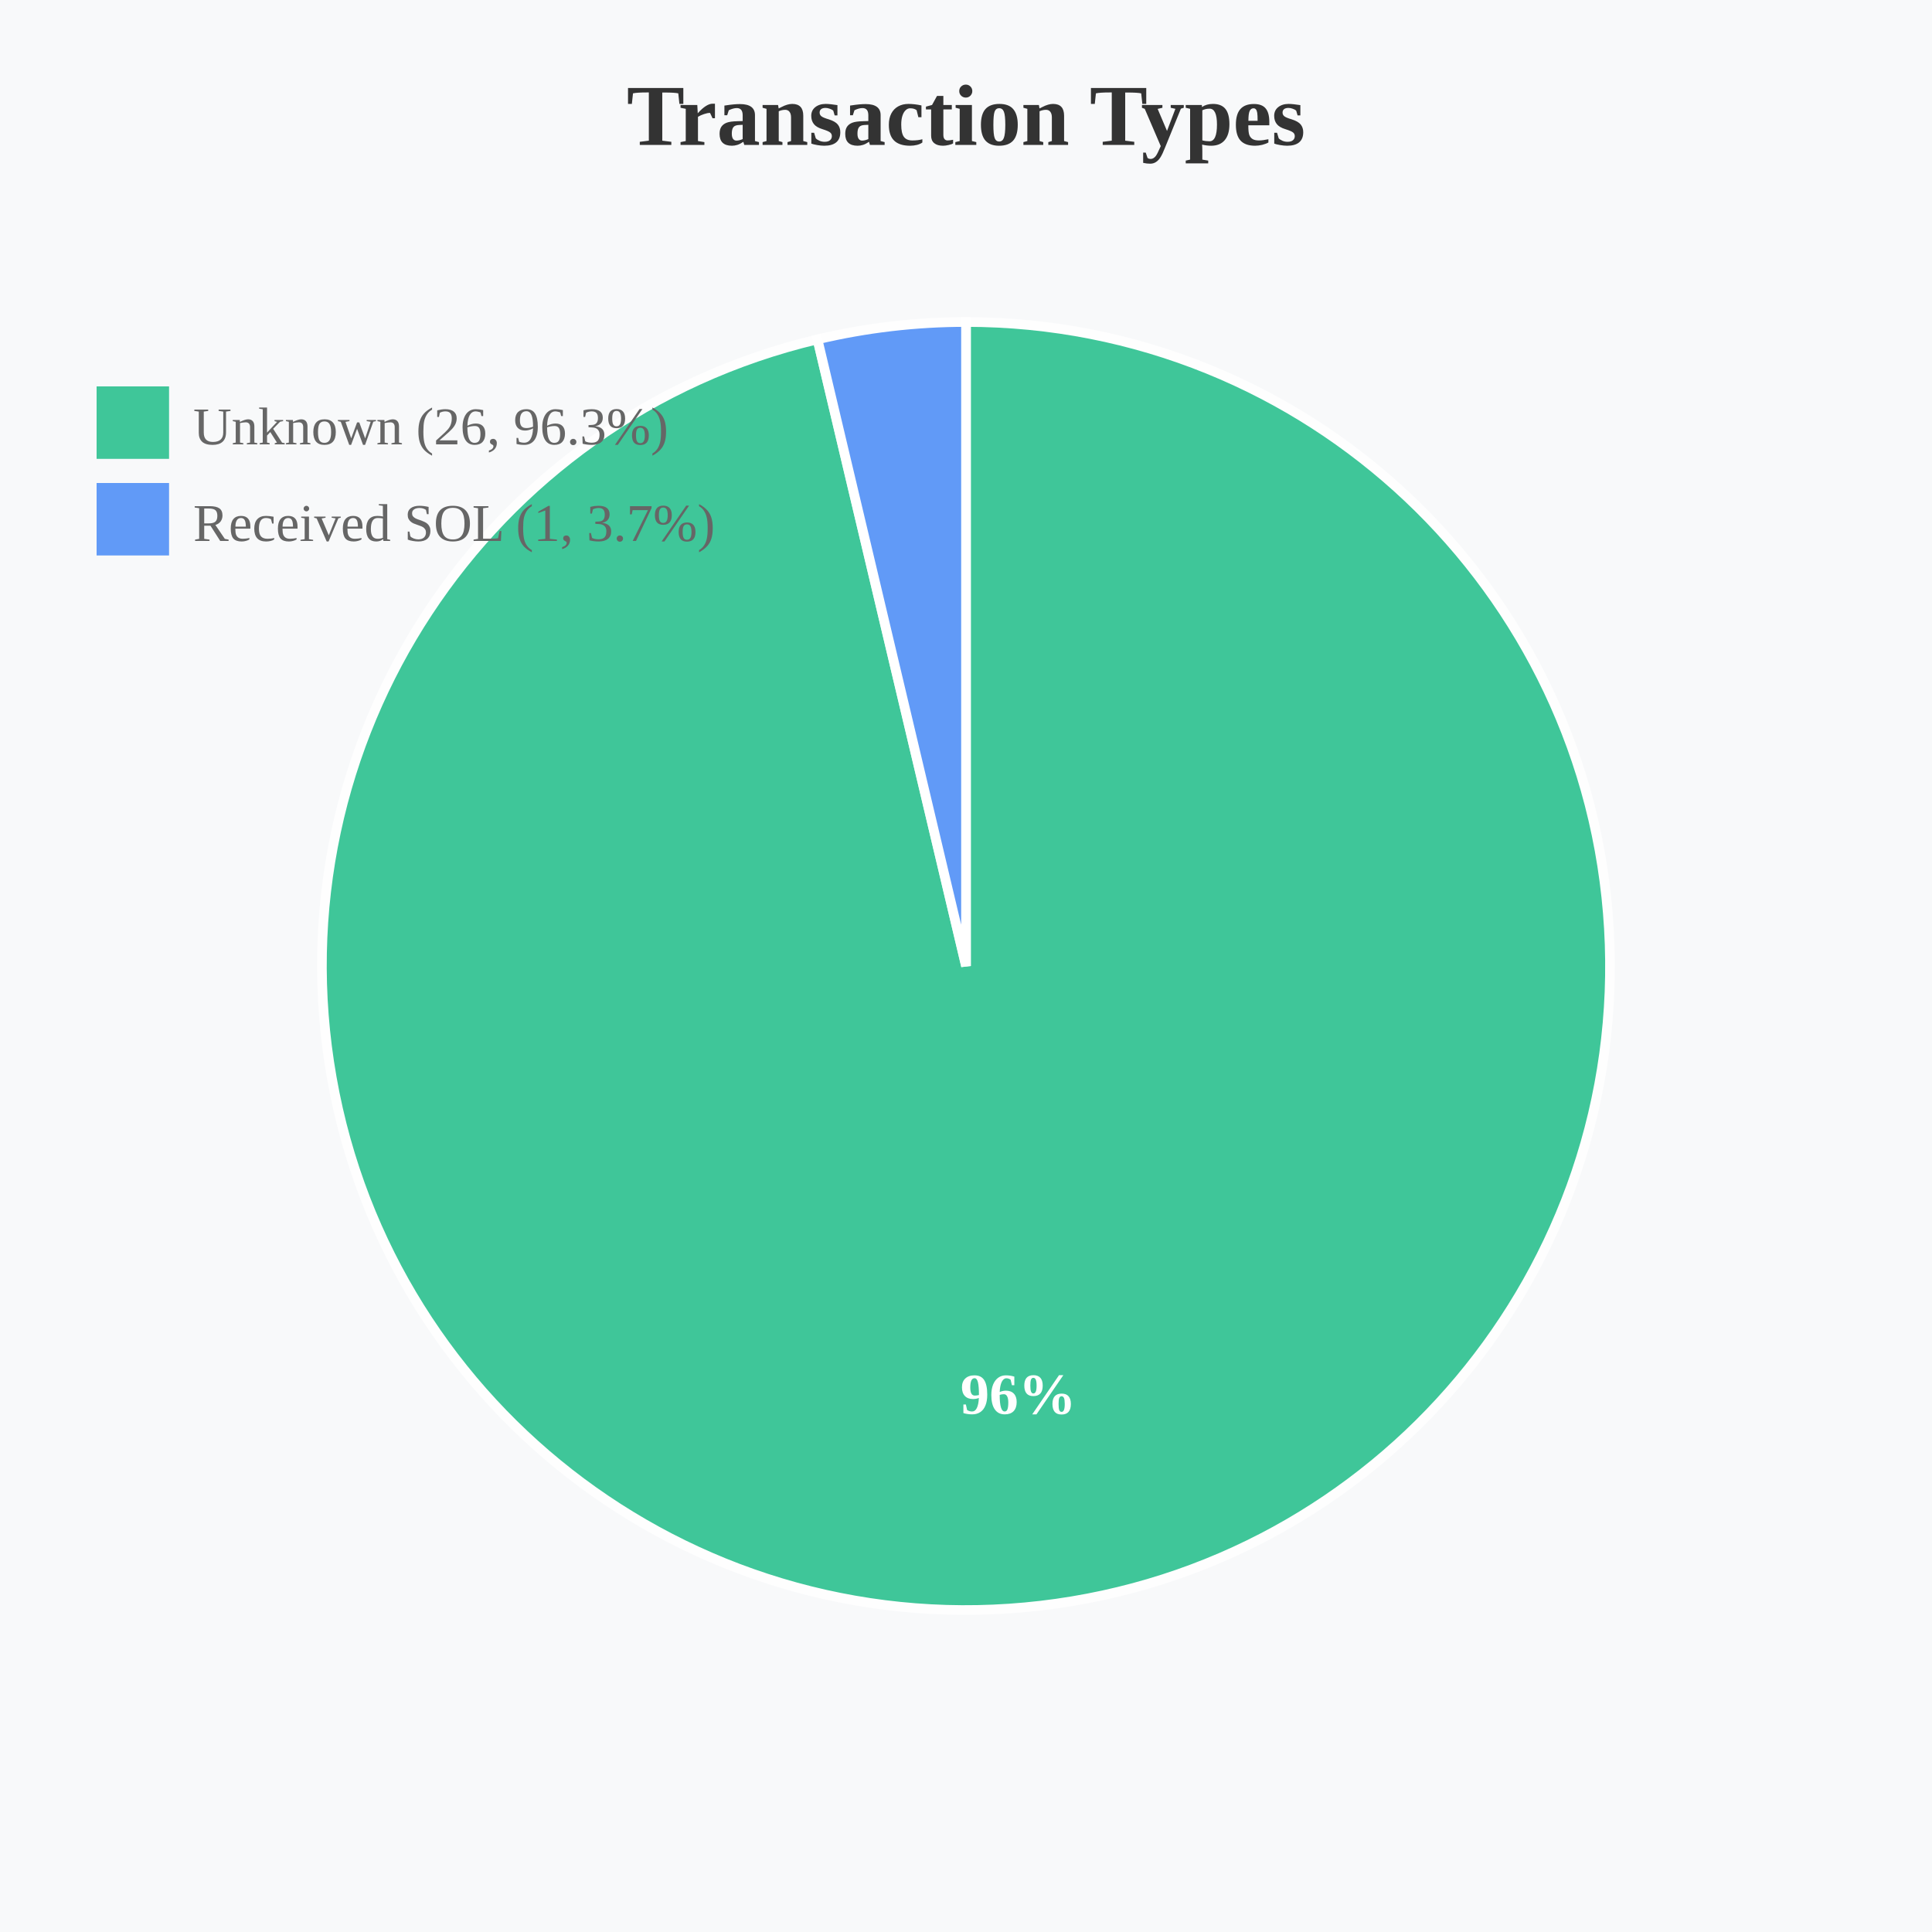
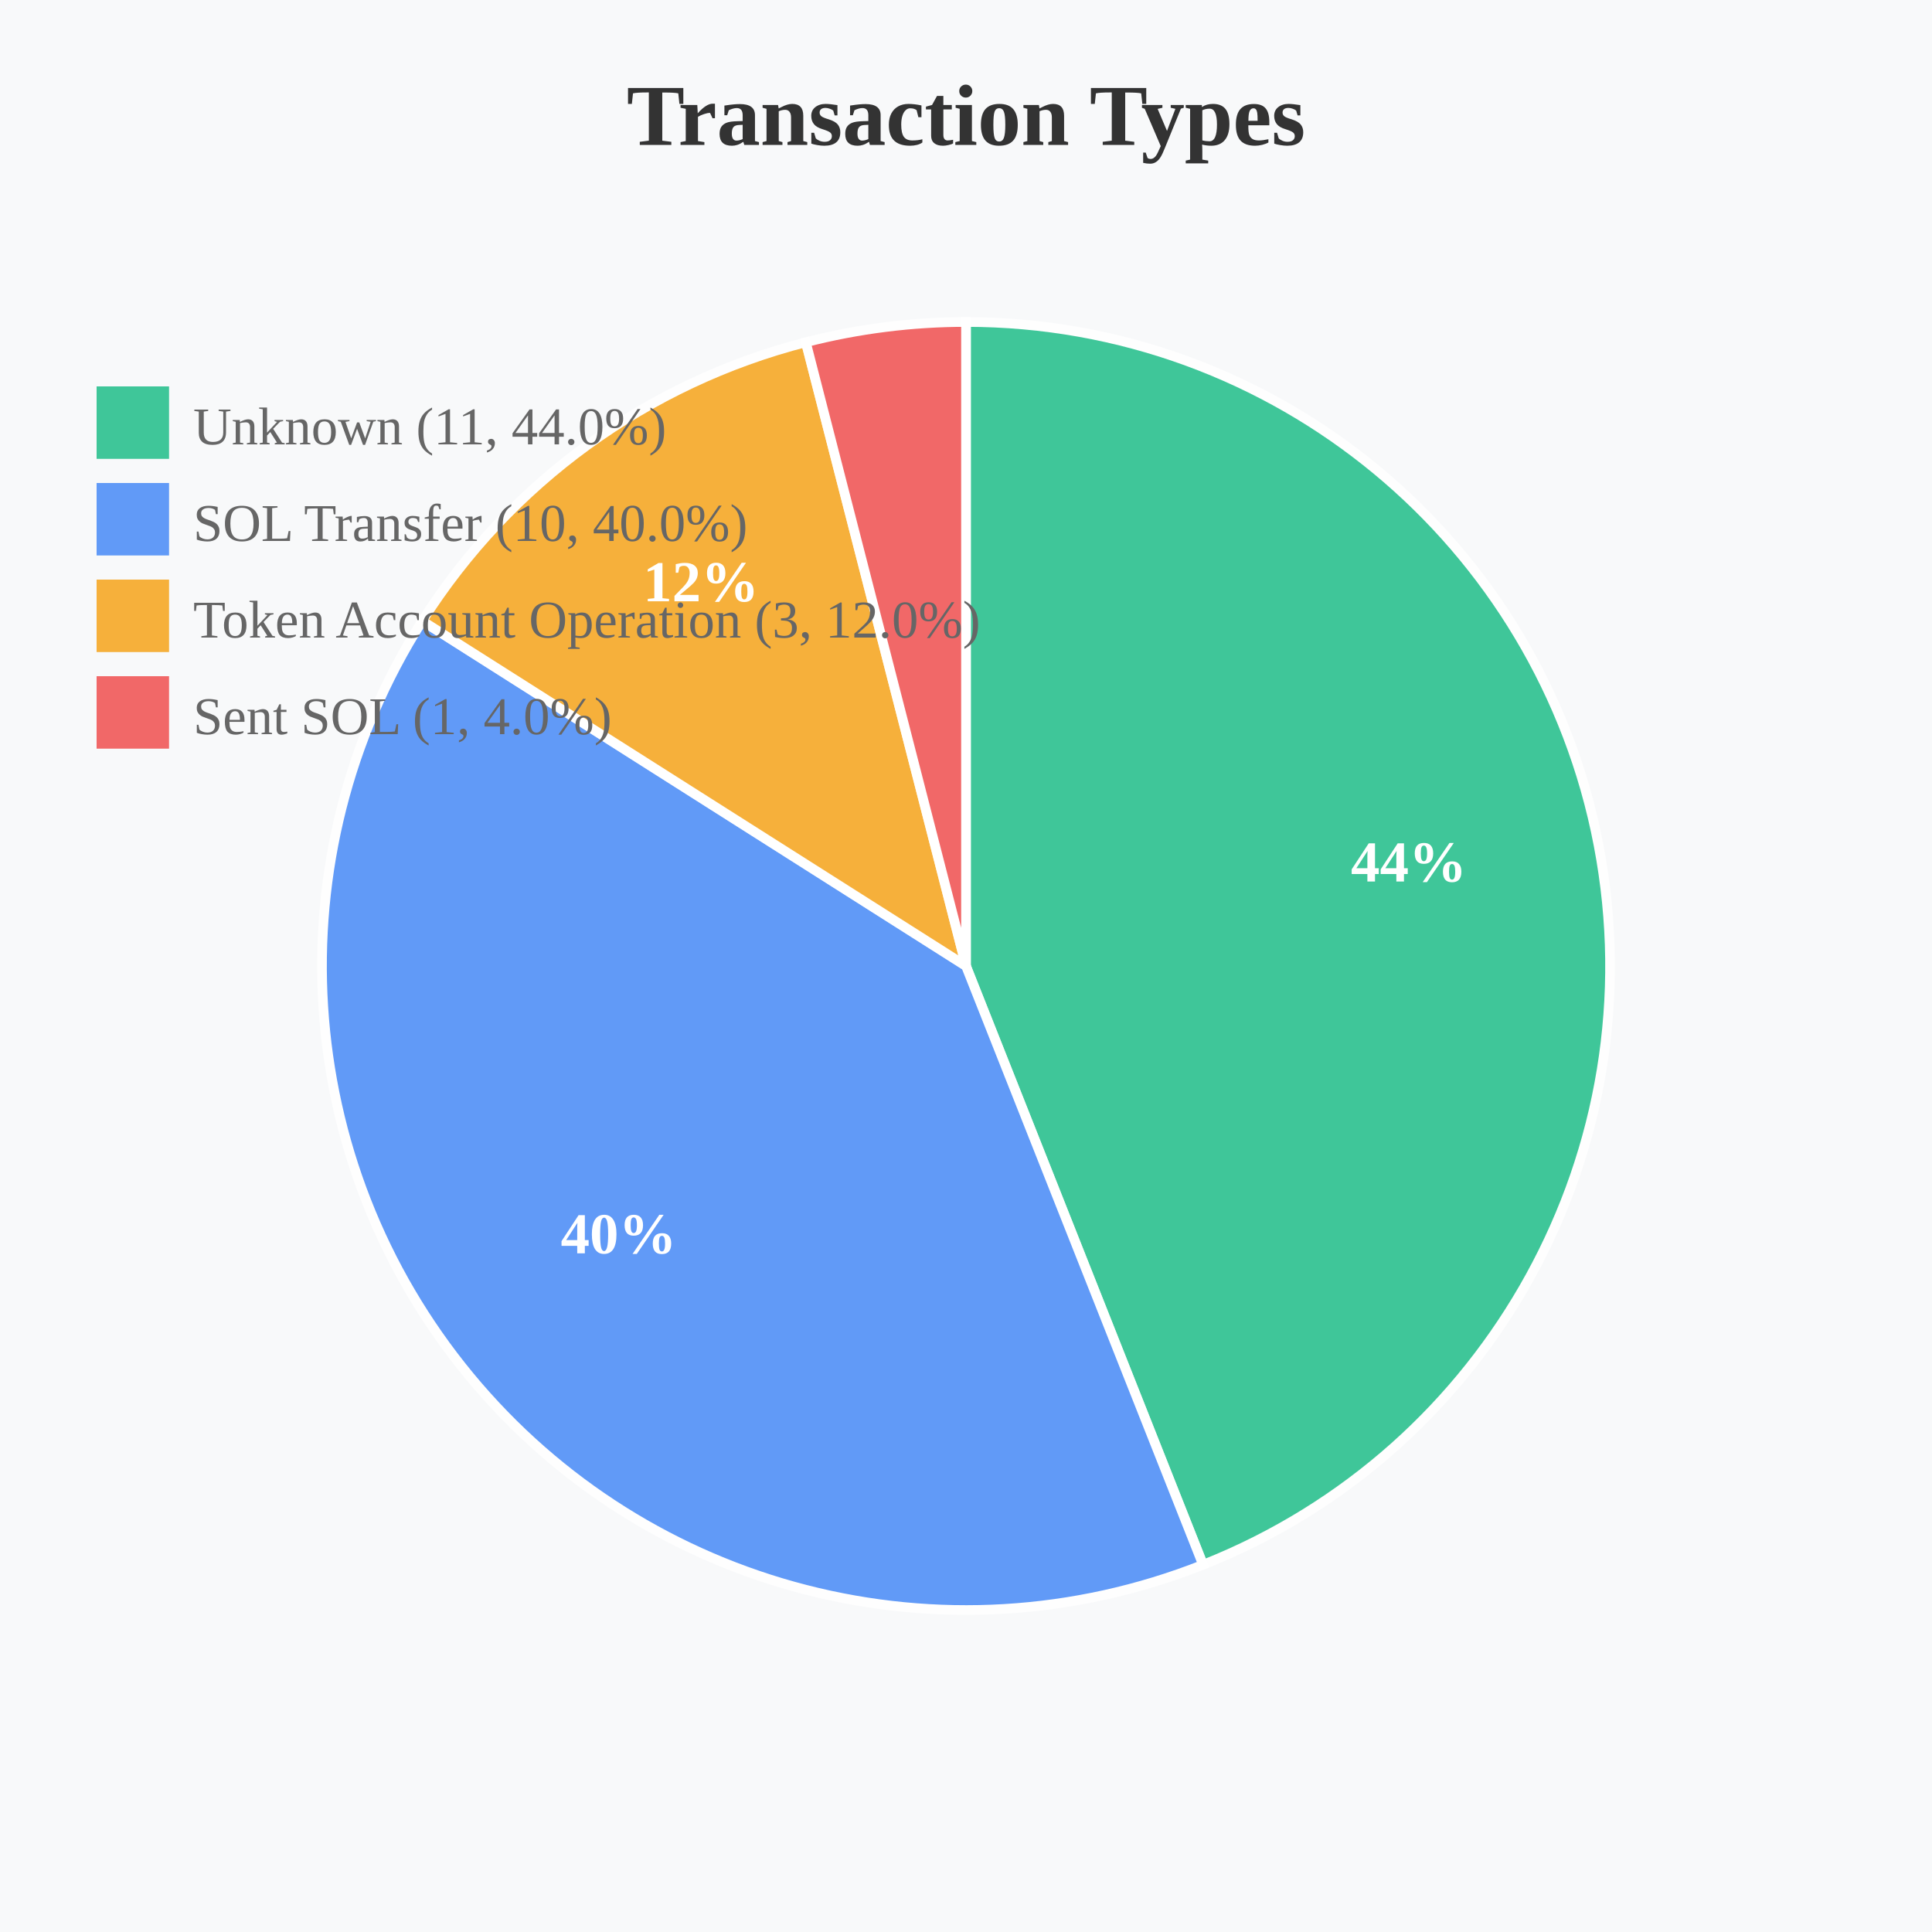
<svg xmlns="http://www.w3.org/2000/svg" width="400" height="400" viewBox="0 0 400 400">
  <rect width="400" height="400" fill="#f8f9fa" />
  <text x="200" y="30" text-anchor="middle" font-size="18" font-weight="bold" fill="#333">Transaction Types</text>
-   <path d="M 200 200 L 200 66.667 A 133.333 133.333 0 1 1 169.251 70.261 Z" fill="#10b981" opacity="0.8" stroke="#fff" stroke-width="2" />
-   <text x="210.835" y="292.702" text-anchor="middle" font-size="12" fill="#fff" font-weight="bold">96%</text>
-   <path d="M 200 200 L 169.251 70.261 A 133.333 133.333 0 0 1 200 66.667 Z" fill="#3b82f6" opacity="0.8" stroke="#fff" stroke-width="2" />
+   <path d="M 200 200 L 200 66.667 A 133.333 133.333 0 0 1 249.083 323.97 Z" fill="#10b981" opacity="0.8" stroke="#fff" stroke-width="2" />
+   <text x="291.68" y="182.511" text-anchor="middle" font-size="12" fill="#fff" font-weight="bold">44%</text>
+   <path d="M 200 200 L 249.083 323.97 A 133.333 133.333 0 0 1 87.423 128.556 Z" fill="#3b82f6" opacity="0.8" stroke="#fff" stroke-width="2" />
+   <text x="128.085" y="259.493" text-anchor="middle" font-size="12" fill="#fff" font-weight="bold">40%</text>
+   <path d="M 200 200 L 87.423 128.556 A 133.333 133.333 0 0 1 166.841 70.856 Z" fill="#f59e0b" opacity="0.8" stroke="#fff" stroke-width="2" />
+   <text x="145.14" y="124.492" text-anchor="middle" font-size="12" fill="#fff" font-weight="bold">12%</text>
+   <path d="M 200 200 L 166.841 70.856 A 133.333 133.333 0 0 1 200 66.667 Z" fill="#ef4444" opacity="0.8" stroke="#fff" stroke-width="2" />
  <rect x="20" y="80" width="15" height="15" fill="#10b981" opacity="0.8" />
-   <text x="40" y="92" font-size="11" fill="#666">Unknown (26, 96.3%)</text>
+   <text x="40" y="92" font-size="11" fill="#666">Unknown (11, 44.0%)</text>
  <rect x="20" y="100" width="15" height="15" fill="#3b82f6" opacity="0.8" />
-   <text x="40" y="112" font-size="11" fill="#666">Received SOL (1, 3.7%)</text>
+   <text x="40" y="112" font-size="11" fill="#666">SOL Transfer (10, 40.0%)</text>
+   <rect x="20" y="120" width="15" height="15" fill="#f59e0b" opacity="0.8" />
+   <text x="40" y="132" font-size="11" fill="#666">Token Account Operation (3, 12.0%)</text>
+   <rect x="20" y="140" width="15" height="15" fill="#ef4444" opacity="0.8" />
+   <text x="40" y="152" font-size="11" fill="#666">Sent SOL (1, 4.0%)</text>
</svg>
